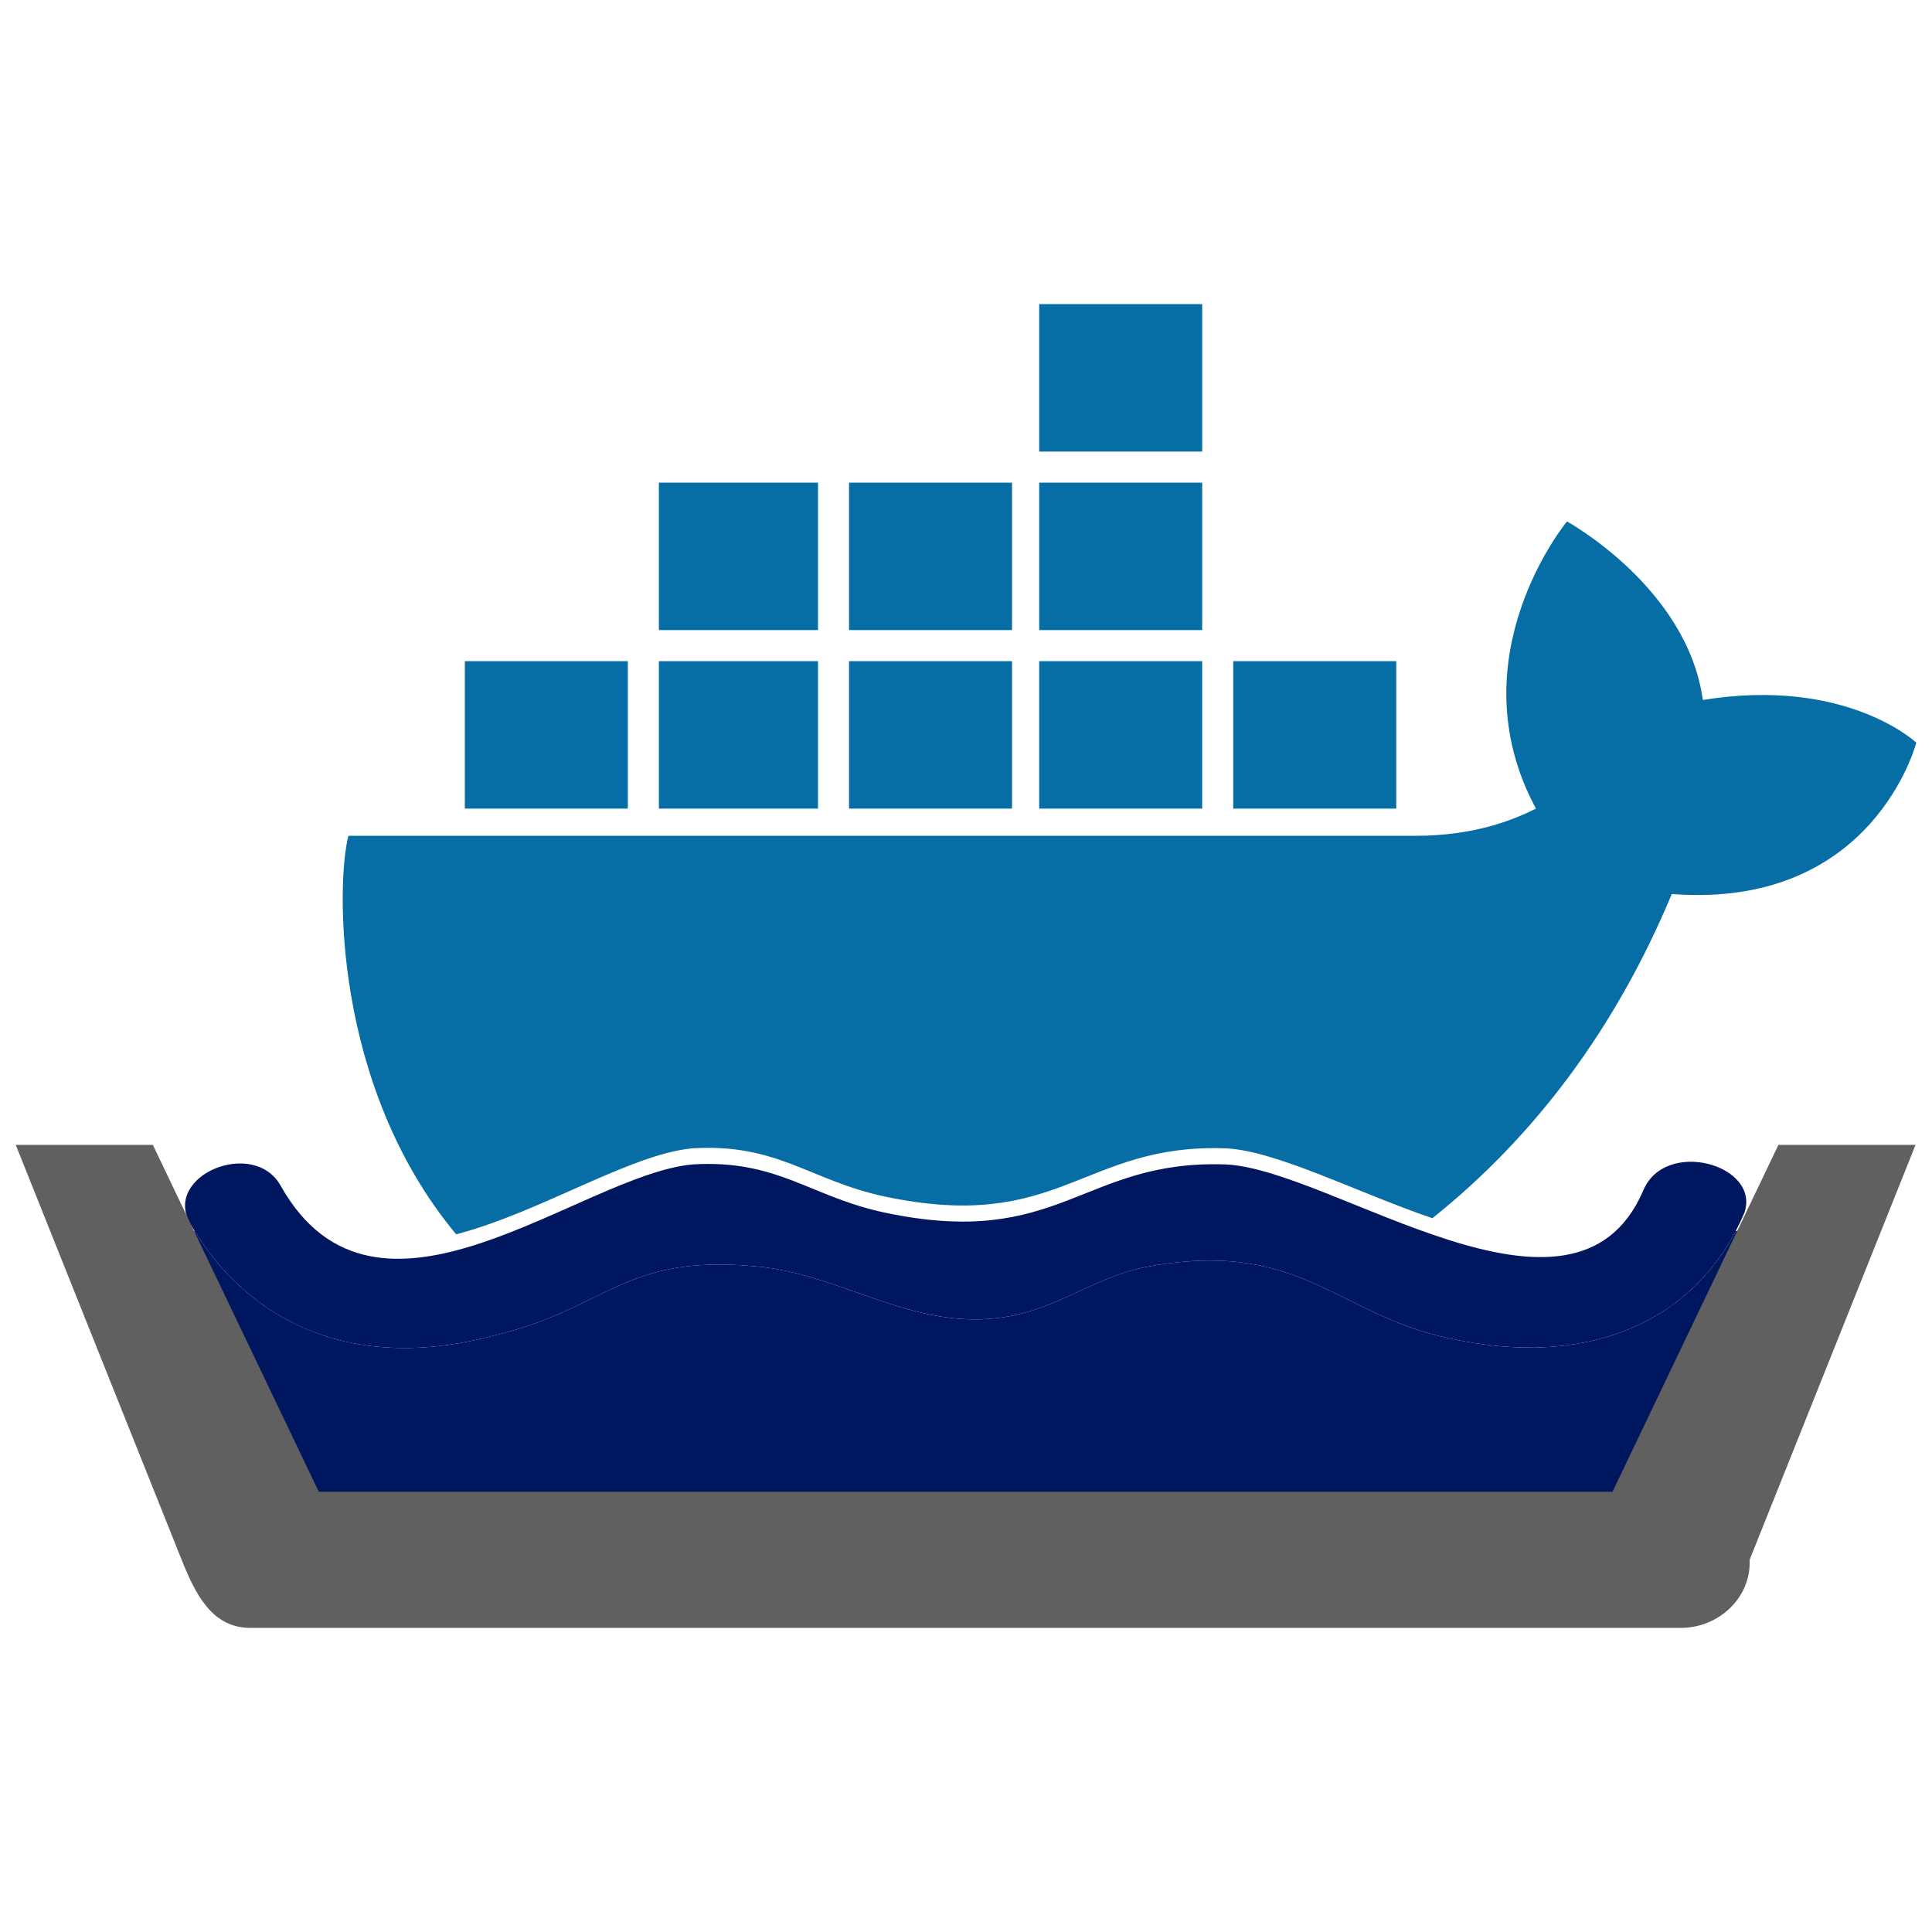
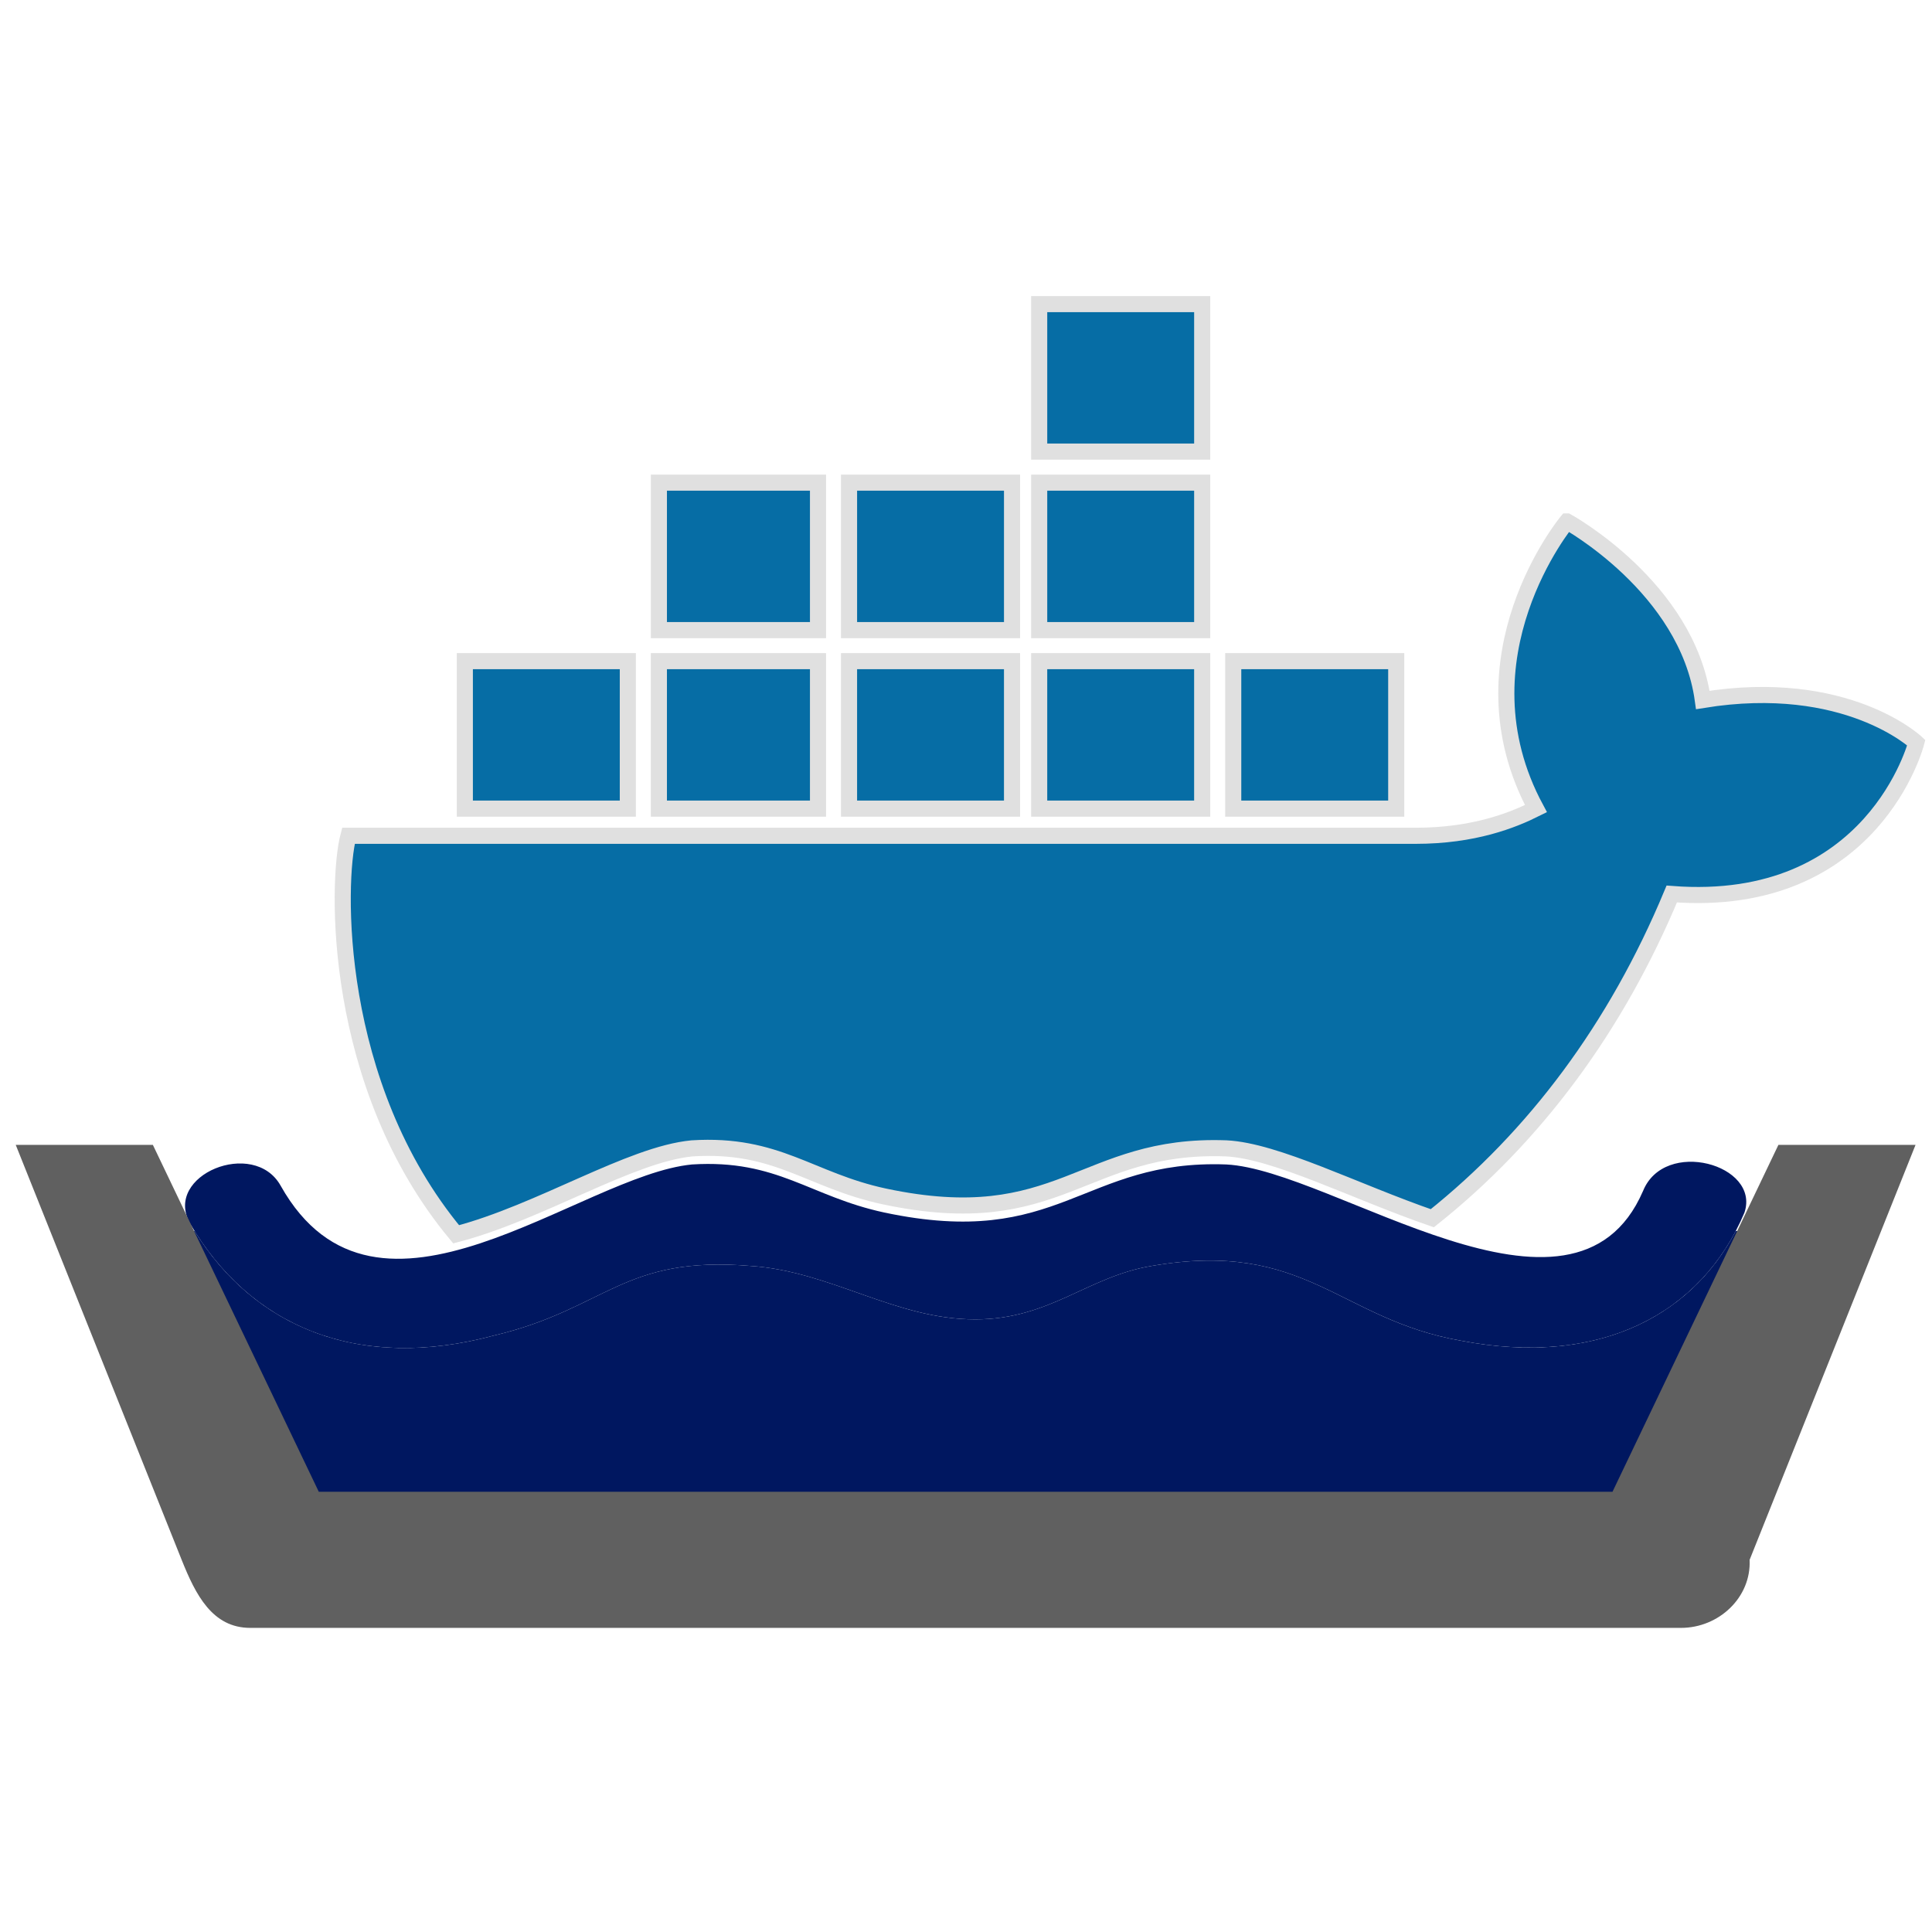
<svg xmlns="http://www.w3.org/2000/svg" aria-label="Docker" role="img" viewBox="0 0 240 240" id="svg2" version="1.1" width="240" height="240">
  <defs id="defs10" />
  <style id="style4141" type="text/css">
	.st0{fill:none;}
	.st1{fill:#4A575A;}
</style>
  <path id="path4147" d="m 415.816,117.92 0,-3.678 c -1.051,0.263 -1.839,0.525 -2.627,0.788 10.247,11.823 13.925,32.316 14.713,37.571 l 44.664,0 c 0.788,-5.517 4.466,-26.011 14.713,-37.833 -0.788,-0.263 -1.839,-0.525 -2.89,-1.051 l 0,3.678 -68.573,0 z" class="st0" style="fill:none" />
  <g id="g4530" transform="translate(-0.04492075,-37.77832)">
    <path id="path4367" d="m 17,190.652 17.992,39.119 c 1.514,3.292 3.324,6.414 7.445,6.414 l 155.125,0 c 4.118,0 7.633,-2.873 7.445,-6.414 L 223,190.652 c -3.034,0.021 -4.453,0.027 -7.336,0.047 -5.823,11.105 -17.916,16.743 -34.09,13.633 -15.263,-2.654 -19.243,-12.609 -38.488,-9.291 -7.963,1.327 -12.61,6.637 -21.9,6.637 -9.955,0 -17.917,-5.973 -27.871,-6.637 -15.927,-1.327 -17.918,5.309 -31.854,8.627 -16.802,4.524 -29.826,-1.024 -37.238,-12.961 -2.772,-0.022 -4.282,-0.031 -7.223,-0.055 z" style="fill:#001760;fill-opacity:1" />
-     <path id="path6" d="m 129.137,75.557 0,18.32 20.248,0 0,-18.32 z m -47.242,22.178 0,18.318 19.766,0 0,-18.318 z m 23.621,0 0,18.318 20.248,0 0,-18.318 z m 23.621,0 0,18.318 20.248,0 0,-18.318 z m 65.564,4.82 c 0,0 -13.98,16.873 -3.855,35.674 -2.893,1.446 -7.714,3.375 -14.945,3.375 l -132.574,0 c -1.488,5.654 -2.049,30.96 13.381,49.504 10.452,-2.725 21.604,-9.942 29.309,-10.676 10.618,-0.664 14.598,3.982 23.889,5.973 21.899,4.645 24.554,-6.637 42.471,-5.973 6.199,0.31 16.013,5.374 25.596,8.68 12.76,-10.176 22.833,-23.687 29.746,-40.277 25.069,1.928 30.373,-18.801 30.373,-18.801 0,0 -8.679,-8.195 -26.516,-5.303 -1.928,-13.98 -16.873,-22.176 -16.873,-22.176 z m -136.912,17.355 0,18.318 20.248,0 0,-18.318 z m 24.105,0 0,18.318 19.766,0 0,-18.318 z m 23.621,0 0,18.318 20.248,0 0,-18.318 z m 23.621,0 0,18.318 20.248,0 0,-18.318 z m 24.105,0 0,18.318 20.248,0 0,-18.318 z" style="fill:#066da5" />
+     <path id="path6" d="m 129.137,75.557 0,18.32 20.248,0 0,-18.32 z m -47.242,22.178 0,18.318 19.766,0 0,-18.318 z m 23.621,0 0,18.318 20.248,0 0,-18.318 z m 23.621,0 0,18.318 20.248,0 0,-18.318 z m 65.564,4.82 c 0,0 -13.98,16.873 -3.855,35.674 -2.893,1.446 -7.714,3.375 -14.945,3.375 l -132.574,0 c -1.488,5.654 -2.049,30.96 13.381,49.504 10.452,-2.725 21.604,-9.942 29.309,-10.676 10.618,-0.664 14.598,3.982 23.889,5.973 21.899,4.645 24.554,-6.637 42.471,-5.973 6.199,0.31 16.013,5.374 25.596,8.68 12.76,-10.176 22.833,-23.687 29.746,-40.277 25.069,1.928 30.373,-18.801 30.373,-18.801 0,0 -8.679,-8.195 -26.516,-5.303 -1.928,-13.98 -16.873,-22.176 -16.873,-22.176 z m -136.912,17.355 0,18.318 20.248,0 0,-18.318 z m 24.105,0 0,18.318 19.766,0 0,-18.318 z m 23.621,0 0,18.318 20.248,0 0,-18.318 z m 23.621,0 0,18.318 20.248,0 0,-18.318 z m 24.105,0 0,18.318 20.248,0 0,-18.318 z" style="fill:#066da5;stroke:#e0e0e0;stroke-opacity:1;stroke-width:2;stroke-miterlimit:4;stroke-dasharray:none" />
    <path id="path4153" d="m 204.138,185.75 c -8.627,19.908 -38.49,-2.655 -51.762,-3.318 -17.917,-0.664 -20.572,10.617 -42.471,5.972 -9.291,-1.991 -13.272,-6.636 -23.89,-5.972 -13.936,1.327 -39.153,23.89 -51.098,2.654 -3.318,-5.972 -14.599,-1.327 -11.281,4.646 7.3,12.608 20.572,18.581 37.826,13.936 13.936,-3.318 15.927,-9.954 31.854,-8.627 9.954,0.664 17.917,6.636 27.872,6.636 9.291,0 13.936,-5.309 21.899,-6.636 19.245,-3.318 23.227,6.636 38.49,9.291 17.254,3.318 29.863,-3.318 35.172,-15.927 1.991,-5.972 -9.955,-9.291 -12.609,-2.654 z" class="st1" style="fill:#001760;fill-opacity:1" />
    <path id="path4525" d="m 220.965,180 -20.611,43.092 -160.708,0 L 19.035,180 2,180 22.611,231.548 C 24.346,235.886 26.419,240 31.141,240 l 177.717,0 c 4.718,0 8.745,-3.786 8.53,-8.452 L 238,180 Z" style="fill:#606060;fill-opacity:1" />
  </g>
</svg>
